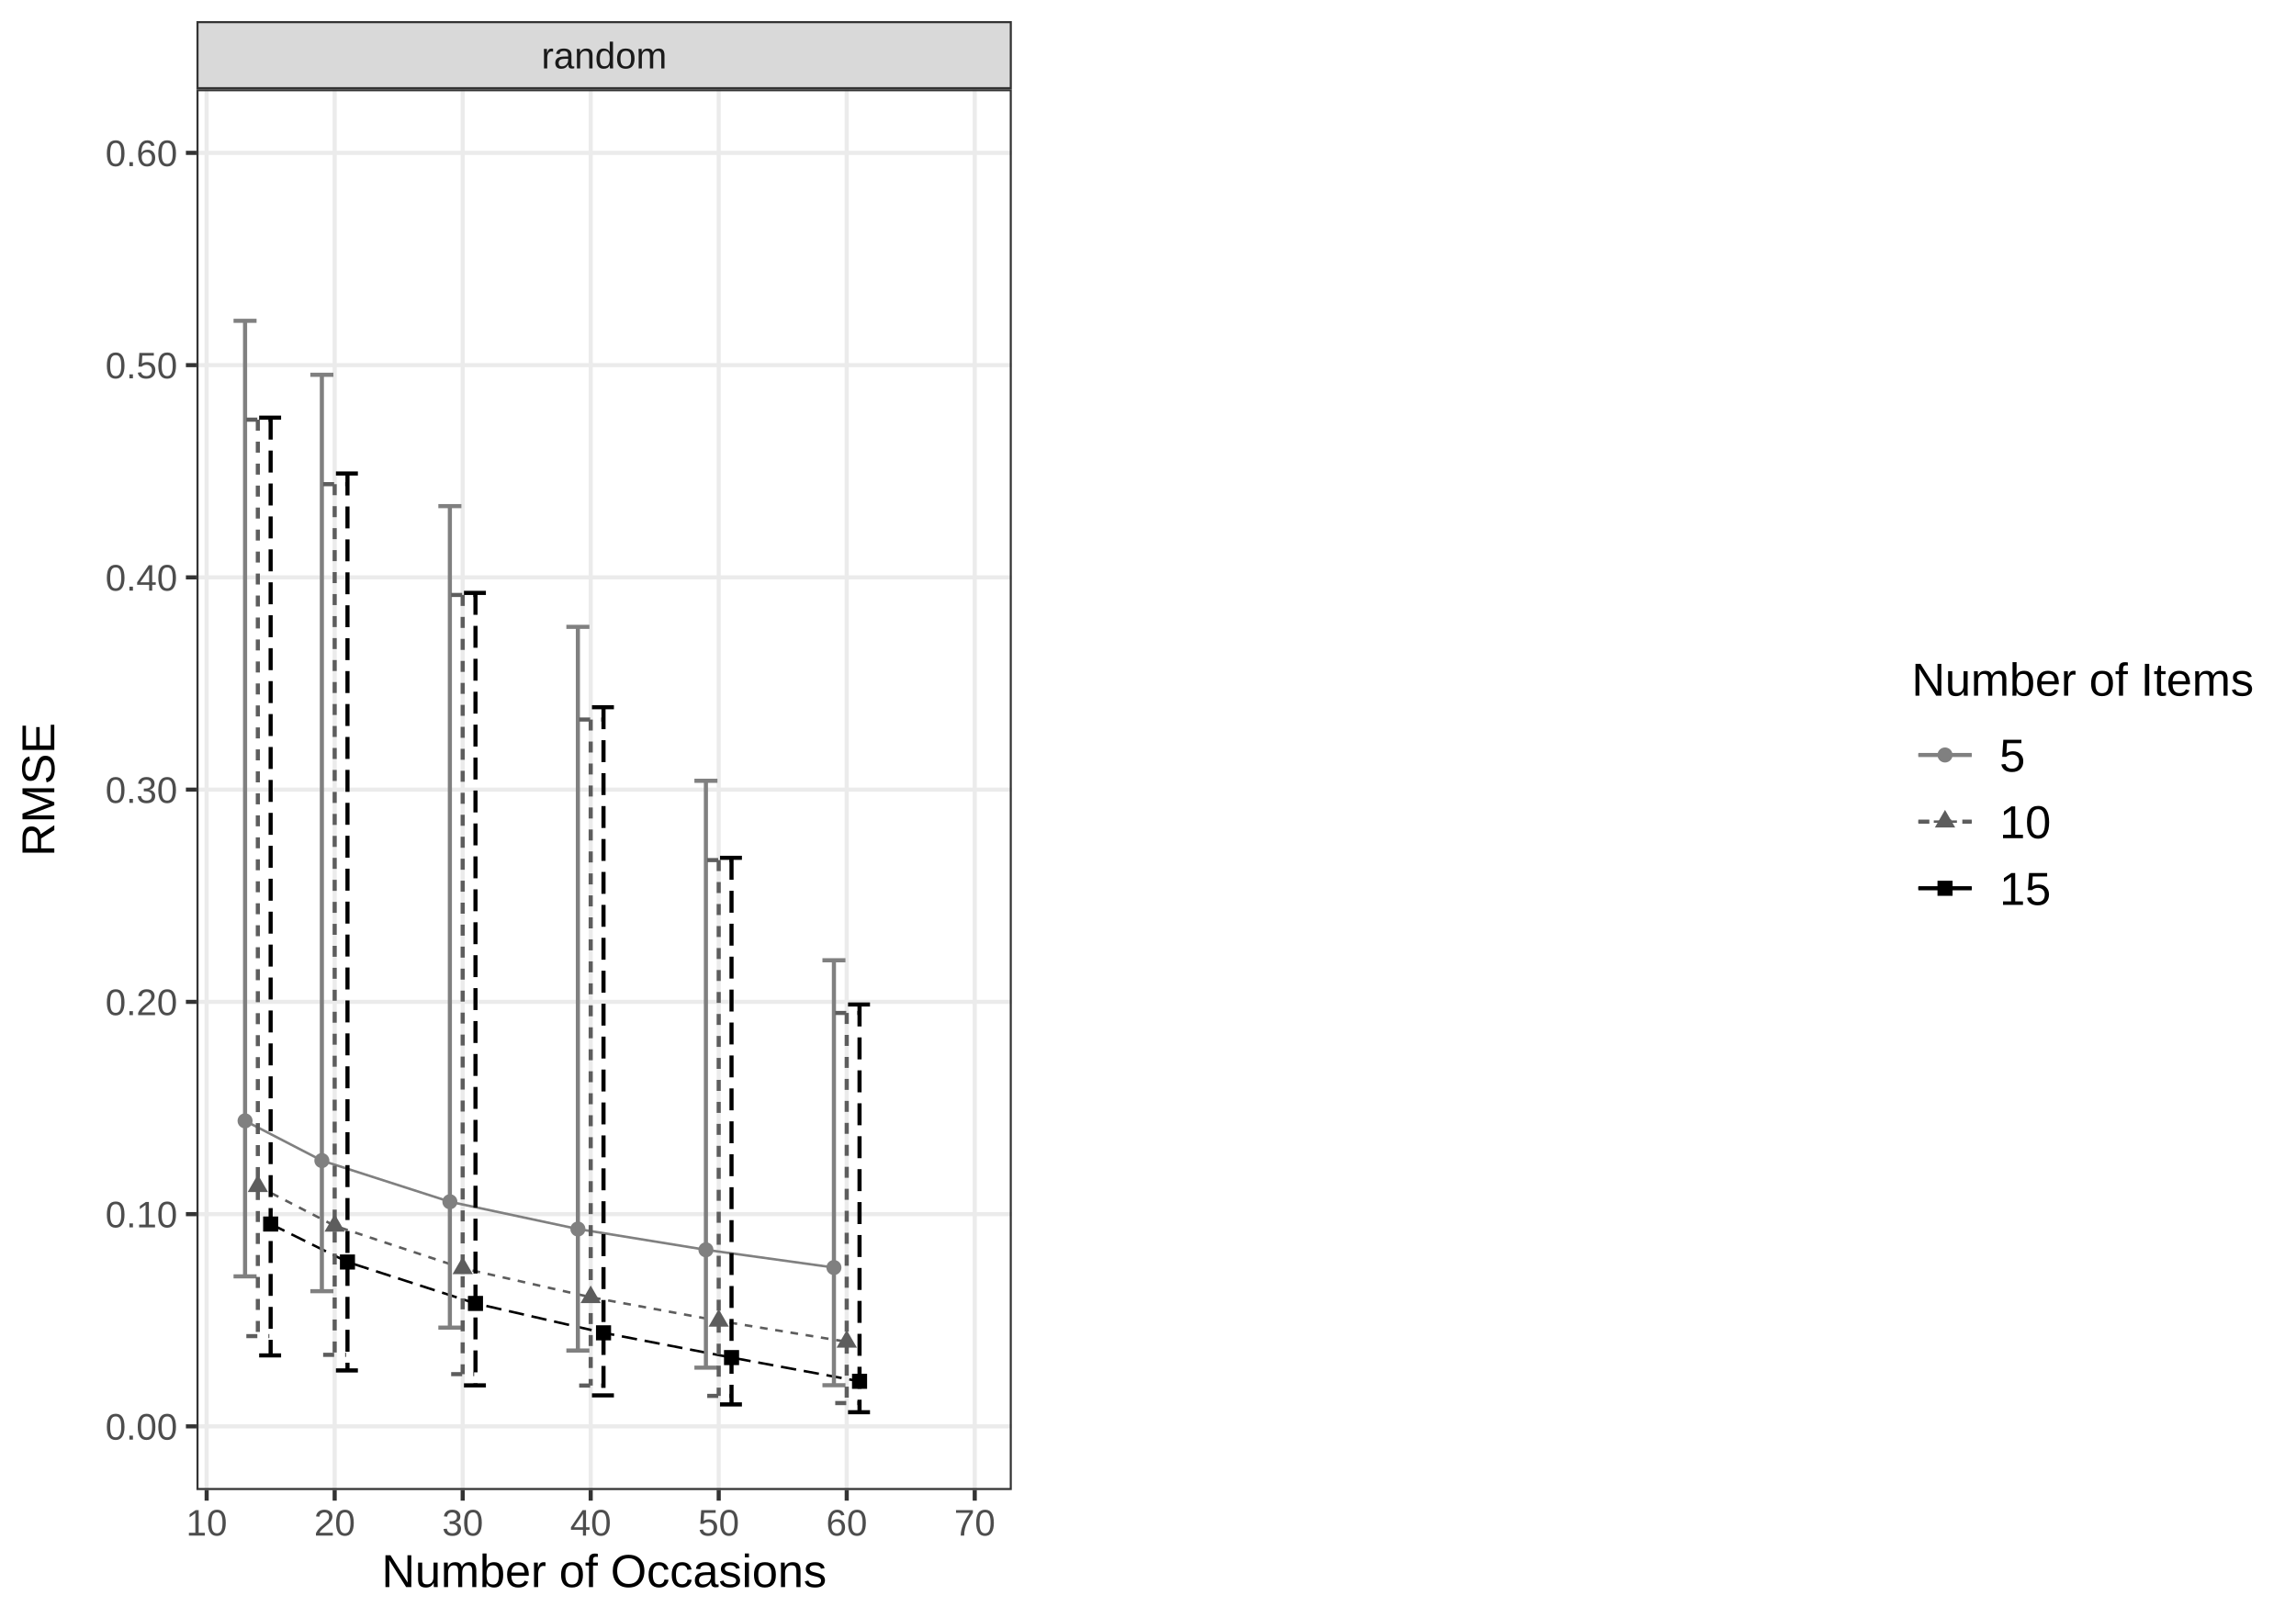
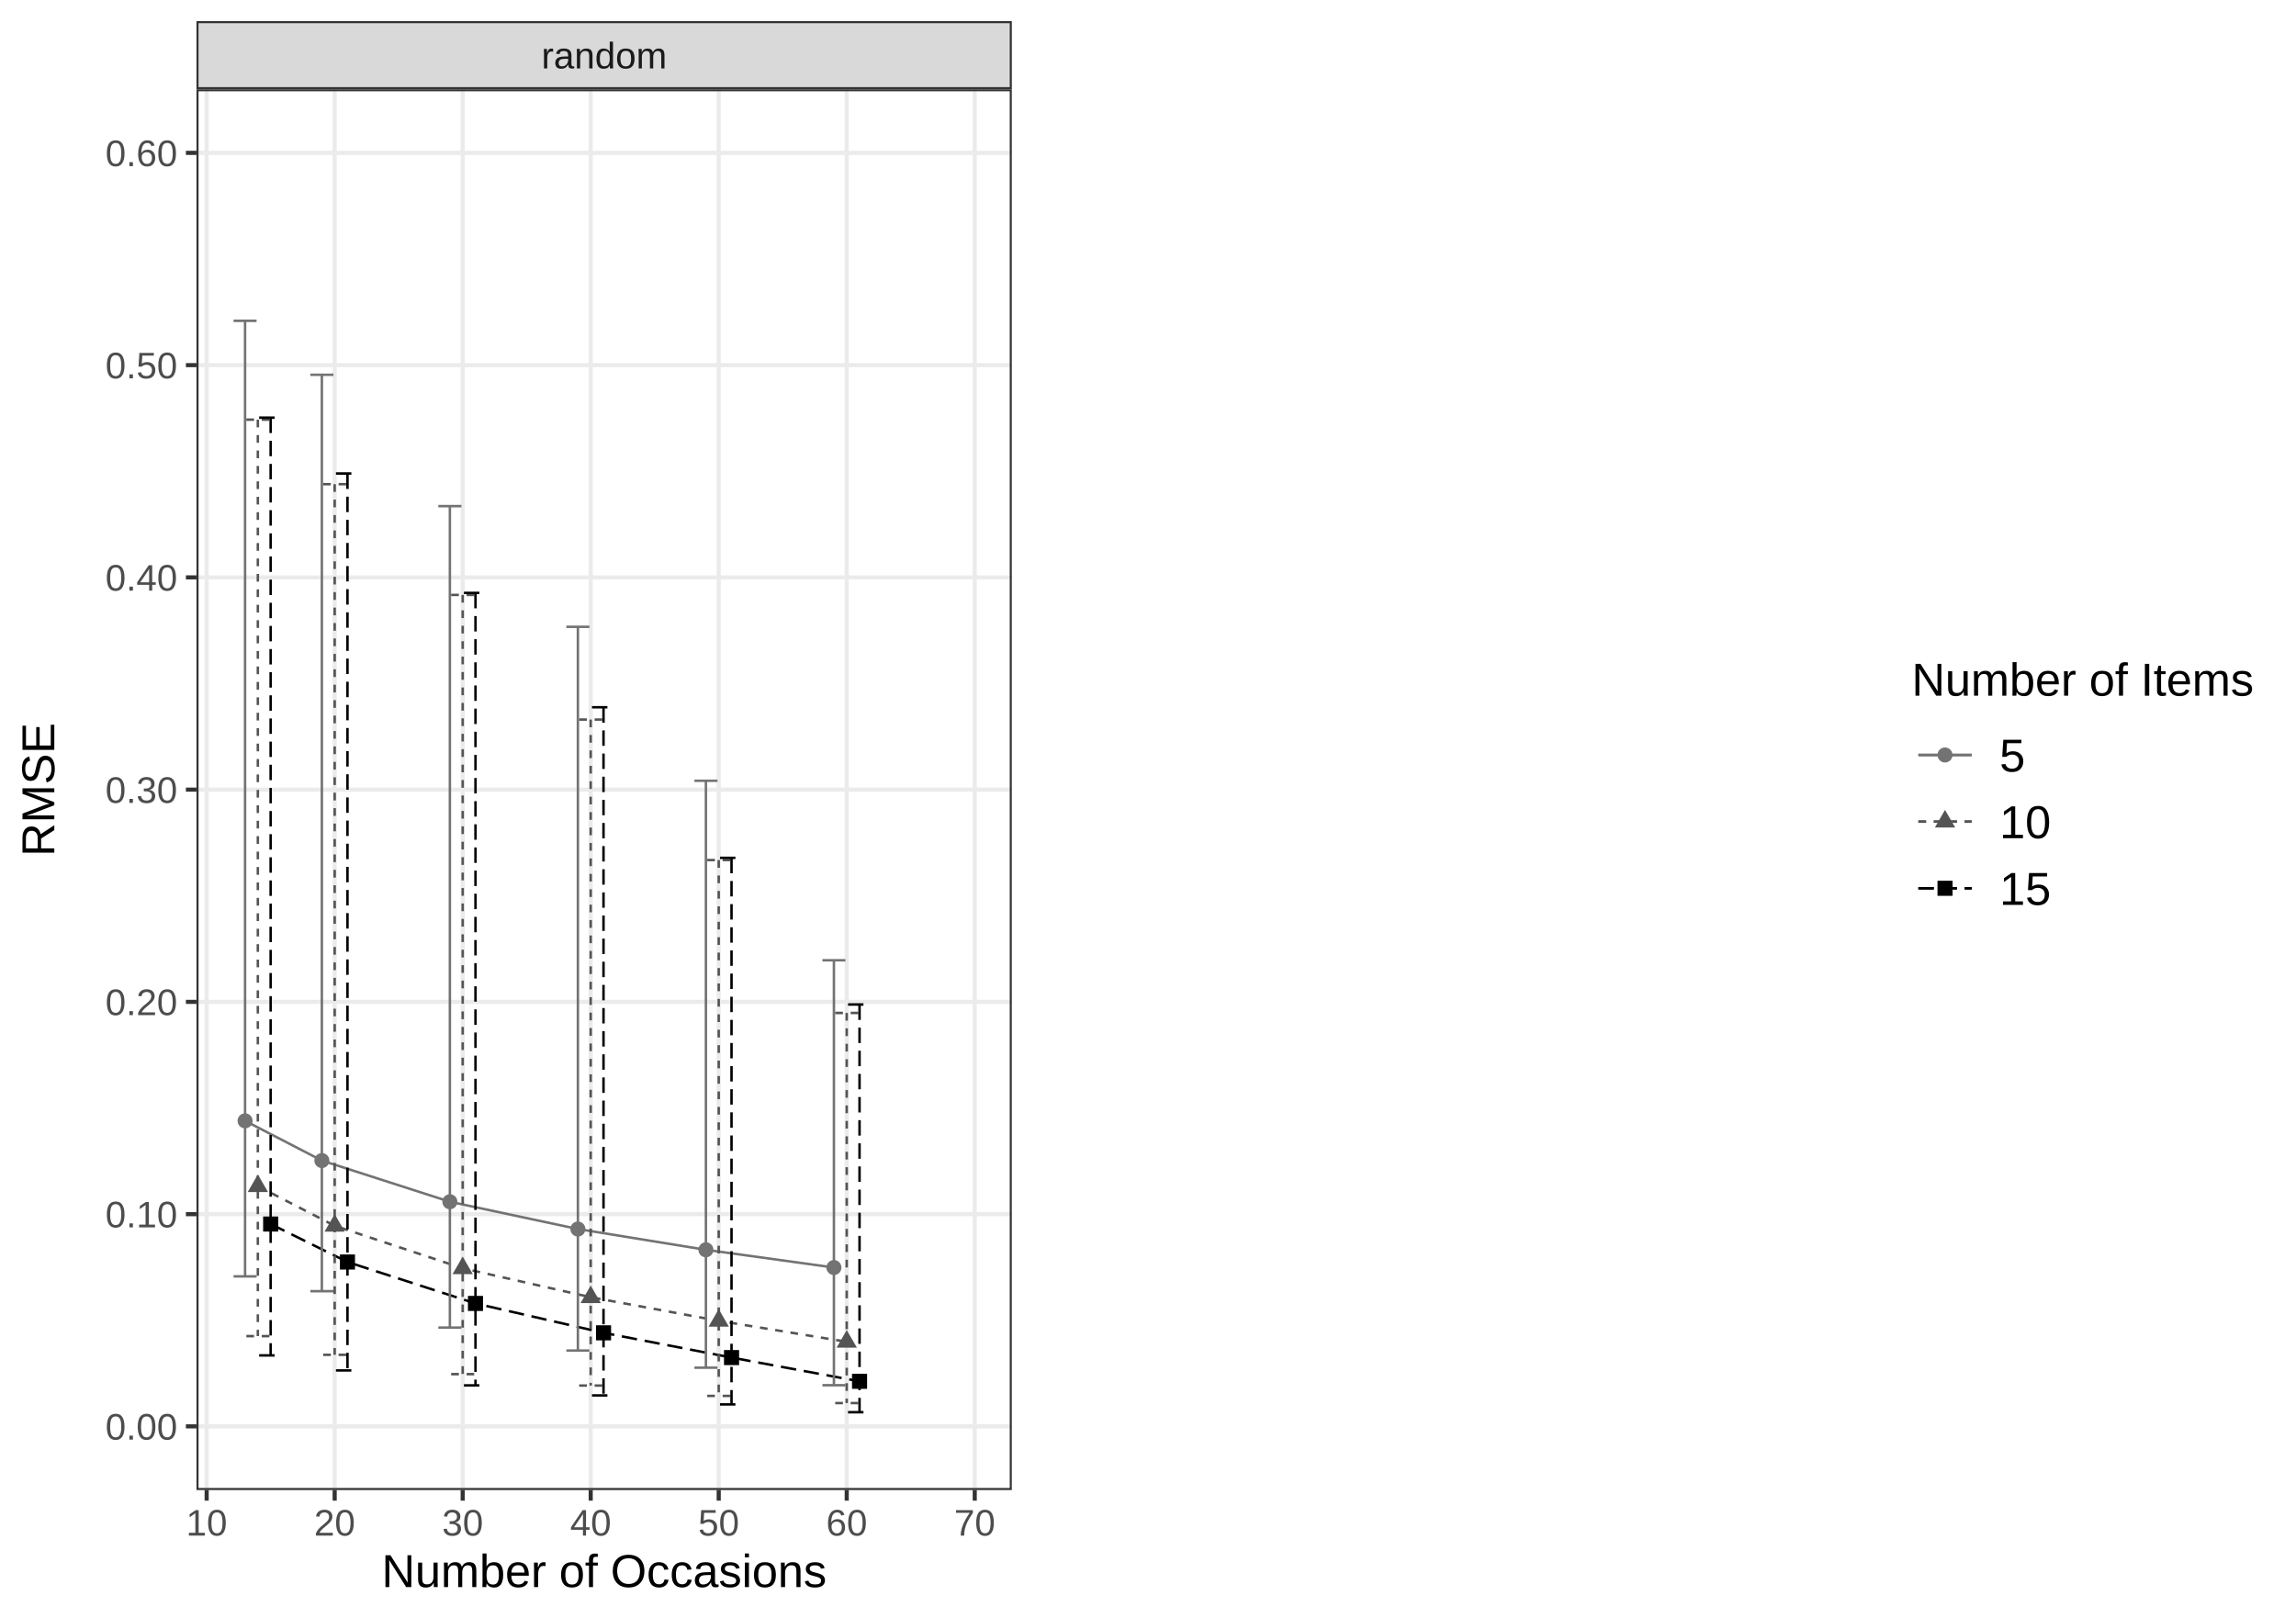
<svg xmlns="http://www.w3.org/2000/svg" width="595.28pt" height="419.53pt" viewBox="0 0 595.28 419.53">
  <g class="svglite">
    <defs>
      <style type="text/css">
    .svglite line, .svglite polyline, .svglite polygon, .svglite path, .svglite rect, .svglite circle {
      fill: none;
      stroke: #000000;
      stroke-linecap: round;
      stroke-linejoin: round;
      stroke-miterlimit: 10.00;
    }
    .svglite text {
      white-space: pre;
    }
    .svglite g.glyphgroup path {
      fill: inherit;
      stroke: none;
    }
  </style>
    </defs>
    <rect width="100%" height="100%" style="stroke: none; fill: #FFFFFF;" />
    <defs>
      <clipPath id="cpMC4wMHw1OTUuMjh8MC4wMHw0MTkuNTM=">
        <rect x="0.00" y="0.00" width="595.28" height="419.53" />
      </clipPath>
    </defs>
    <g clip-path="url(#cpMC4wMHw1OTUuMjh8MC4wMHw0MTkuNTM=)">
      <rect x="0" y="0.00" width="595.28" height="419.53" style="stroke-width: 1.07; stroke: #FFFFFF; fill: #FFFFFF;" />
    </g>
    <defs>
      <clipPath id="cpNTAuOTR8MjYyLjMzfDIzLjEzfDM4Ni4zOA==">
        <rect x="50.94" y="23.13" width="211.39" height="363.24" />
      </clipPath>
    </defs>
    <g clip-path="url(#cpNTAuOTR8MjYyLjMzfDIzLjEzfDM4Ni4zOA==)">
      <rect x="50.94" y="23.13" width="211.39" height="363.24" style="stroke-width: 1.07; stroke: none; fill: #FFFFFF;" />
      <polyline points="50.94,369.86 262.33,369.86 " style="stroke-width: 1.07; stroke: #EBEBEB; stroke-linecap: butt;" />
      <polyline points="50.94,314.83 262.33,314.83 " style="stroke-width: 1.07; stroke: #EBEBEB; stroke-linecap: butt;" />
      <polyline points="50.94,259.79 262.33,259.79 " style="stroke-width: 1.07; stroke: #EBEBEB; stroke-linecap: butt;" />
      <polyline points="50.94,204.75 262.33,204.75 " style="stroke-width: 1.07; stroke: #EBEBEB; stroke-linecap: butt;" />
      <polyline points="50.94,149.72 262.33,149.72 " style="stroke-width: 1.07; stroke: #EBEBEB; stroke-linecap: butt;" />
      <polyline points="50.94,94.68 262.33,94.68 " style="stroke-width: 1.07; stroke: #EBEBEB; stroke-linecap: butt;" />
      <polyline points="50.94,39.64 262.33,39.64 " style="stroke-width: 1.07; stroke: #EBEBEB; stroke-linecap: butt;" />
      <polyline points="53.58,386.38 53.58,23.13 " style="stroke-width: 1.07; stroke: #EBEBEB; stroke-linecap: butt;" />
      <polyline points="86.77,386.38 86.77,23.13 " style="stroke-width: 1.07; stroke: #EBEBEB; stroke-linecap: butt;" />
      <polyline points="119.96,386.38 119.96,23.13 " style="stroke-width: 1.07; stroke: #EBEBEB; stroke-linecap: butt;" />
      <polyline points="153.15,386.38 153.15,23.13 " style="stroke-width: 1.07; stroke: #EBEBEB; stroke-linecap: butt;" />
      <polyline points="186.34,386.38 186.34,23.13 " style="stroke-width: 1.07; stroke: #EBEBEB; stroke-linecap: butt;" />
      <polyline points="219.53,386.38 219.53,23.13 " style="stroke-width: 1.07; stroke: #EBEBEB; stroke-linecap: butt;" />
      <polyline points="252.72,386.38 252.72,23.13 " style="stroke-width: 1.07; stroke: #EBEBEB; stroke-linecap: butt;" />
-       <circle cx="63.54" cy="290.64" r="1.95" style="stroke-width: 0.71; stroke: none; fill: #808080;" />
-       <circle cx="83.45" cy="300.94" r="1.95" style="stroke-width: 0.71; stroke: none; fill: #808080;" />
-       <circle cx="116.64" cy="311.62" r="1.95" style="stroke-width: 0.71; stroke: none; fill: #808080;" />
-       <circle cx="149.83" cy="318.69" r="1.95" style="stroke-width: 0.71; stroke: none; fill: #808080;" />
-       <circle cx="183.02" cy="324.08" r="1.95" style="stroke-width: 0.71; stroke: none; fill: #808080;" />
-       <circle cx="216.21" cy="328.68" r="1.95" style="stroke-width: 0.71; stroke: none; fill: #808080;" />
-       <polygon points="66.85,304.54 69.49,309.10 64.22,309.10 " style="stroke-width: 0.71; stroke: none; fill: #5D5D5D;" />
-       <polygon points="86.77,314.81 89.40,319.37 84.14,319.37 " style="stroke-width: 0.71; stroke: none; fill: #5D5D5D;" />
-       <polygon points="119.96,325.83 122.59,330.39 117.33,330.39 " style="stroke-width: 0.71; stroke: none; fill: #5D5D5D;" />
-       <polygon points="153.15,333.33 155.78,337.89 150.52,337.89 " style="stroke-width: 0.71; stroke: none; fill: #5D5D5D;" />
-       <polygon points="186.34,339.45 188.97,344.01 183.71,344.01 " style="stroke-width: 0.71; stroke: none; fill: #5D5D5D;" />
-       <polygon points="219.53,344.89 222.17,349.45 216.90,349.45 " style="stroke-width: 0.71; stroke: none; fill: #5D5D5D;" />
+       <circle cx="63.54" cy="290.64" r="1.95" style="stroke-width: 0.71; stroke: none; fill: #737373;" />
+       <circle cx="83.45" cy="300.94" r="1.95" style="stroke-width: 0.71; stroke: none; fill: #737373;" />
+       <circle cx="116.64" cy="311.62" r="1.95" style="stroke-width: 0.71; stroke: none; fill: #737373;" />
+       <circle cx="149.83" cy="318.69" r="1.95" style="stroke-width: 0.71; stroke: none; fill: #737373;" />
+       <circle cx="183.02" cy="324.08" r="1.95" style="stroke-width: 0.71; stroke: none; fill: #737373;" />
+       <circle cx="216.21" cy="328.68" r="1.95" style="stroke-width: 0.71; stroke: none; fill: #737373;" />
+       <polygon points="66.85,304.54 69.49,309.10 64.22,309.10 " style="stroke-width: 0.71; stroke: none; fill: #545454;" />
+       <polygon points="86.77,314.81 89.40,319.37 84.14,319.37 " style="stroke-width: 0.71; stroke: none; fill: #545454;" />
+       <polygon points="119.96,325.83 122.59,330.39 117.33,330.39 " style="stroke-width: 0.71; stroke: none; fill: #545454;" />
+       <polygon points="153.15,333.33 155.78,337.89 150.52,337.89 " style="stroke-width: 0.71; stroke: none; fill: #545454;" />
+       <polygon points="186.34,339.45 188.97,344.01 183.71,344.01 " style="stroke-width: 0.71; stroke: none; fill: #545454;" />
+       <polygon points="219.53,344.89 222.17,349.45 216.90,349.45 " style="stroke-width: 0.71; stroke: none; fill: #545454;" />
      <polygon points="68.22,319.35 72.13,319.35 72.13,315.44 68.22,315.44 " style="stroke-width: 0.71; stroke: none; fill: #000000;" />
      <polygon points="88.13,329.20 92.04,329.20 92.04,325.29 88.13,325.29 " style="stroke-width: 0.71; stroke: none; fill: #000000;" />
      <polygon points="121.32,339.94 125.23,339.94 125.23,336.03 121.32,336.03 " style="stroke-width: 0.71; stroke: none; fill: #000000;" />
      <polygon points="154.52,347.56 158.43,347.56 158.43,343.65 154.52,343.65 " style="stroke-width: 0.71; stroke: none; fill: #000000;" />
      <polygon points="187.71,353.98 191.62,353.98 191.62,350.07 187.71,350.07 " style="stroke-width: 0.71; stroke: none; fill: #000000;" />
      <polygon points="220.90,360.13 224.81,360.13 224.81,356.22 220.90,356.22 " style="stroke-width: 0.71; stroke: none; fill: #000000;" />
-       <polyline points="63.54,290.64 83.45,300.94 116.64,311.62 149.83,318.69 183.02,324.08 216.21,328.68 " style="stroke-width: 0.64; stroke: #808080; stroke-linecap: butt;" />
-       <polyline points="66.85,307.58 86.77,317.85 119.96,328.87 153.15,336.37 186.34,342.49 219.53,347.93 " style="stroke-width: 0.64; stroke: #5D5D5D; stroke-dasharray: 2.00,2.00; stroke-linecap: butt;" />
+       <polyline points="63.54,290.64 83.45,300.94 116.64,311.62 149.83,318.69 183.02,324.08 216.21,328.68 " style="stroke-width: 0.64; stroke: #737373; stroke-linecap: butt;" />
+       <polyline points="66.85,307.58 86.77,317.85 119.96,328.87 153.15,336.37 186.34,342.49 219.53,347.93 " style="stroke-width: 0.64; stroke: #545454; stroke-dasharray: 2.00,2.00; stroke-linecap: butt;" />
      <polyline points="70.17,317.39 90.09,327.24 123.28,337.99 156.47,345.60 189.66,352.02 222.85,358.18 " style="stroke-width: 0.64; stroke-dasharray: 4.00,2.00; stroke-linecap: butt;" />
-       <polyline points="60.55,83.19 66.52,83.19 " style="stroke-width: 1.07; stroke: #808080; stroke-linecap: butt;" />
-       <polyline points="63.54,83.19 63.54,330.97 " style="stroke-width: 1.07; stroke: #808080; stroke-linecap: butt;" />
-       <polyline points="60.55,330.97 66.52,330.97 " style="stroke-width: 1.07; stroke: #808080; stroke-linecap: butt;" />
-       <polyline points="80.46,97.18 86.44,97.18 " style="stroke-width: 1.07; stroke: #808080; stroke-linecap: butt;" />
-       <polyline points="83.45,97.18 83.45,334.81 " style="stroke-width: 1.07; stroke: #808080; stroke-linecap: butt;" />
-       <polyline points="80.46,334.81 86.44,334.81 " style="stroke-width: 1.07; stroke: #808080; stroke-linecap: butt;" />
-       <polyline points="113.65,131.24 119.63,131.24 " style="stroke-width: 1.07; stroke: #808080; stroke-linecap: butt;" />
-       <polyline points="116.64,131.24 116.64,344.25 " style="stroke-width: 1.07; stroke: #808080; stroke-linecap: butt;" />
-       <polyline points="113.65,344.25 119.63,344.25 " style="stroke-width: 1.07; stroke: #808080; stroke-linecap: butt;" />
-       <polyline points="146.84,162.54 152.82,162.54 " style="stroke-width: 1.07; stroke: #808080; stroke-linecap: butt;" />
-       <polyline points="149.83,162.54 149.83,350.20 " style="stroke-width: 1.07; stroke: #808080; stroke-linecap: butt;" />
-       <polyline points="146.84,350.20 152.82,350.20 " style="stroke-width: 1.07; stroke: #808080; stroke-linecap: butt;" />
-       <polyline points="180.04,202.46 186.01,202.46 " style="stroke-width: 1.07; stroke: #808080; stroke-linecap: butt;" />
-       <polyline points="183.02,202.46 183.02,354.64 " style="stroke-width: 1.07; stroke: #808080; stroke-linecap: butt;" />
-       <polyline points="180.04,354.64 186.01,354.64 " style="stroke-width: 1.07; stroke: #808080; stroke-linecap: butt;" />
-       <polyline points="213.23,249.00 219.20,249.00 " style="stroke-width: 1.07; stroke: #808080; stroke-linecap: butt;" />
-       <polyline points="216.21,249.00 216.21,359.19 " style="stroke-width: 1.07; stroke: #808080; stroke-linecap: butt;" />
-       <polyline points="213.23,359.19 219.20,359.19 " style="stroke-width: 1.07; stroke: #808080; stroke-linecap: butt;" />
-       <polyline points="63.87,108.82 69.84,108.82 " style="stroke-width: 1.07; stroke: #5D5D5D; stroke-dasharray: 2.85,2.85; stroke-linecap: butt;" />
-       <polyline points="66.85,108.82 66.85,346.46 " style="stroke-width: 1.07; stroke: #5D5D5D; stroke-dasharray: 2.85,2.85; stroke-linecap: butt;" />
-       <polyline points="63.87,346.46 69.84,346.46 " style="stroke-width: 1.07; stroke: #5D5D5D; stroke-dasharray: 2.85,2.85; stroke-linecap: butt;" />
-       <polyline points="83.78,125.55 89.76,125.55 " style="stroke-width: 1.07; stroke: #5D5D5D; stroke-dasharray: 2.85,2.85; stroke-linecap: butt;" />
-       <polyline points="86.77,125.55 86.77,351.31 " style="stroke-width: 1.07; stroke: #5D5D5D; stroke-dasharray: 2.85,2.85; stroke-linecap: butt;" />
-       <polyline points="83.78,351.31 89.76,351.31 " style="stroke-width: 1.07; stroke: #5D5D5D; stroke-dasharray: 2.85,2.85; stroke-linecap: butt;" />
-       <polyline points="116.97,154.27 122.95,154.27 " style="stroke-width: 1.07; stroke: #5D5D5D; stroke-dasharray: 2.85,2.85; stroke-linecap: butt;" />
-       <polyline points="119.96,154.27 119.96,356.32 " style="stroke-width: 1.07; stroke: #5D5D5D; stroke-dasharray: 2.85,2.85; stroke-linecap: butt;" />
-       <polyline points="116.97,356.32 122.95,356.32 " style="stroke-width: 1.07; stroke: #5D5D5D; stroke-dasharray: 2.85,2.85; stroke-linecap: butt;" />
-       <polyline points="150.16,186.58 156.14,186.58 " style="stroke-width: 1.07; stroke: #5D5D5D; stroke-dasharray: 2.85,2.85; stroke-linecap: butt;" />
-       <polyline points="153.15,186.58 153.15,359.28 " style="stroke-width: 1.07; stroke: #5D5D5D; stroke-dasharray: 2.85,2.85; stroke-linecap: butt;" />
-       <polyline points="150.16,359.28 156.14,359.28 " style="stroke-width: 1.07; stroke: #5D5D5D; stroke-dasharray: 2.85,2.85; stroke-linecap: butt;" />
-       <polyline points="183.36,223.02 189.33,223.02 " style="stroke-width: 1.07; stroke: #5D5D5D; stroke-dasharray: 2.85,2.85; stroke-linecap: butt;" />
-       <polyline points="186.34,223.02 186.34,361.96 " style="stroke-width: 1.07; stroke: #5D5D5D; stroke-dasharray: 2.85,2.85; stroke-linecap: butt;" />
-       <polyline points="183.36,361.96 189.33,361.96 " style="stroke-width: 1.07; stroke: #5D5D5D; stroke-dasharray: 2.85,2.85; stroke-linecap: butt;" />
-       <polyline points="216.55,262.66 222.52,262.66 " style="stroke-width: 1.07; stroke: #5D5D5D; stroke-dasharray: 2.85,2.85; stroke-linecap: butt;" />
-       <polyline points="219.53,262.66 219.53,363.82 " style="stroke-width: 1.07; stroke: #5D5D5D; stroke-dasharray: 2.85,2.85; stroke-linecap: butt;" />
-       <polyline points="216.55,363.82 222.52,363.82 " style="stroke-width: 1.07; stroke: #5D5D5D; stroke-dasharray: 2.85,2.85; stroke-linecap: butt;" />
-       <polyline points="67.19,108.30 73.16,108.30 " style="stroke-width: 1.07; stroke-dasharray: 5.69,2.85; stroke-linecap: butt;" />
-       <polyline points="70.17,108.30 70.17,351.46 " style="stroke-width: 1.07; stroke-dasharray: 5.69,2.85; stroke-linecap: butt;" />
-       <polyline points="67.19,351.46 73.16,351.46 " style="stroke-width: 1.07; stroke-dasharray: 5.69,2.85; stroke-linecap: butt;" />
-       <polyline points="87.10,122.78 93.08,122.78 " style="stroke-width: 1.07; stroke-dasharray: 5.69,2.85; stroke-linecap: butt;" />
-       <polyline points="90.09,122.78 90.09,355.36 " style="stroke-width: 1.07; stroke-dasharray: 5.69,2.85; stroke-linecap: butt;" />
-       <polyline points="87.10,355.36 93.08,355.36 " style="stroke-width: 1.07; stroke-dasharray: 5.69,2.85; stroke-linecap: butt;" />
-       <polyline points="120.29,153.74 126.27,153.74 " style="stroke-width: 1.07; stroke-dasharray: 5.69,2.85; stroke-linecap: butt;" />
-       <polyline points="123.28,153.74 123.28,359.23 " style="stroke-width: 1.07; stroke-dasharray: 5.69,2.85; stroke-linecap: butt;" />
-       <polyline points="120.29,359.23 126.27,359.23 " style="stroke-width: 1.07; stroke-dasharray: 5.69,2.85; stroke-linecap: butt;" />
-       <polyline points="153.48,183.39 159.46,183.39 " style="stroke-width: 1.07; stroke-dasharray: 5.69,2.85; stroke-linecap: butt;" />
-       <polyline points="156.47,183.39 156.47,361.83 " style="stroke-width: 1.07; stroke-dasharray: 5.69,2.85; stroke-linecap: butt;" />
-       <polyline points="153.48,361.83 159.46,361.83 " style="stroke-width: 1.07; stroke-dasharray: 5.69,2.85; stroke-linecap: butt;" />
-       <polyline points="186.67,222.44 192.65,222.44 " style="stroke-width: 1.07; stroke-dasharray: 5.69,2.85; stroke-linecap: butt;" />
-       <polyline points="189.66,222.44 189.66,364.17 " style="stroke-width: 1.07; stroke-dasharray: 5.69,2.85; stroke-linecap: butt;" />
-       <polyline points="186.67,364.17 192.65,364.17 " style="stroke-width: 1.07; stroke-dasharray: 5.69,2.85; stroke-linecap: butt;" />
-       <polyline points="219.87,260.47 225.84,260.47 " style="stroke-width: 1.07; stroke-dasharray: 5.69,2.85; stroke-linecap: butt;" />
-       <polyline points="222.85,260.47 222.85,366.19 " style="stroke-width: 1.07; stroke-dasharray: 5.69,2.85; stroke-linecap: butt;" />
-       <polyline points="219.87,366.19 225.84,366.19 " style="stroke-width: 1.07; stroke-dasharray: 5.69,2.85; stroke-linecap: butt;" />
+       <polyline points="60.55,83.19 66.52,83.19 " style="stroke-width: 0.64; stroke: #737373; stroke-linecap: butt;" />
+       <polyline points="63.54,83.19 63.54,330.97 " style="stroke-width: 0.64; stroke: #737373; stroke-linecap: butt;" />
+       <polyline points="60.55,330.97 66.52,330.97 " style="stroke-width: 0.64; stroke: #737373; stroke-linecap: butt;" />
+       <polyline points="80.46,97.18 86.44,97.18 " style="stroke-width: 0.64; stroke: #737373; stroke-linecap: butt;" />
+       <polyline points="83.45,97.18 83.45,334.81 " style="stroke-width: 0.64; stroke: #737373; stroke-linecap: butt;" />
+       <polyline points="80.46,334.81 86.44,334.81 " style="stroke-width: 0.64; stroke: #737373; stroke-linecap: butt;" />
+       <polyline points="113.65,131.24 119.63,131.24 " style="stroke-width: 0.64; stroke: #737373; stroke-linecap: butt;" />
+       <polyline points="116.64,131.24 116.64,344.25 " style="stroke-width: 0.64; stroke: #737373; stroke-linecap: butt;" />
+       <polyline points="113.65,344.25 119.63,344.25 " style="stroke-width: 0.64; stroke: #737373; stroke-linecap: butt;" />
+       <polyline points="146.84,162.54 152.82,162.54 " style="stroke-width: 0.64; stroke: #737373; stroke-linecap: butt;" />
+       <polyline points="149.83,162.54 149.83,350.20 " style="stroke-width: 0.64; stroke: #737373; stroke-linecap: butt;" />
+       <polyline points="146.84,350.20 152.82,350.20 " style="stroke-width: 0.64; stroke: #737373; stroke-linecap: butt;" />
+       <polyline points="180.04,202.46 186.01,202.46 " style="stroke-width: 0.64; stroke: #737373; stroke-linecap: butt;" />
+       <polyline points="183.02,202.46 183.02,354.64 " style="stroke-width: 0.64; stroke: #737373; stroke-linecap: butt;" />
+       <polyline points="180.04,354.64 186.01,354.64 " style="stroke-width: 0.64; stroke: #737373; stroke-linecap: butt;" />
+       <polyline points="213.23,249.00 219.20,249.00 " style="stroke-width: 0.64; stroke: #737373; stroke-linecap: butt;" />
+       <polyline points="216.21,249.00 216.21,359.19 " style="stroke-width: 0.64; stroke: #737373; stroke-linecap: butt;" />
+       <polyline points="213.23,359.19 219.20,359.19 " style="stroke-width: 0.64; stroke: #737373; stroke-linecap: butt;" />
+       <polyline points="63.87,108.82 69.84,108.82 " style="stroke-width: 0.64; stroke: #545454; stroke-dasharray: 2.00,2.00; stroke-linecap: butt;" />
+       <polyline points="66.85,108.82 66.85,346.46 " style="stroke-width: 0.64; stroke: #545454; stroke-dasharray: 2.00,2.00; stroke-linecap: butt;" />
+       <polyline points="63.87,346.46 69.84,346.46 " style="stroke-width: 0.64; stroke: #545454; stroke-dasharray: 2.00,2.00; stroke-linecap: butt;" />
+       <polyline points="83.78,125.55 89.76,125.55 " style="stroke-width: 0.64; stroke: #545454; stroke-dasharray: 2.00,2.00; stroke-linecap: butt;" />
+       <polyline points="86.77,125.55 86.77,351.31 " style="stroke-width: 0.64; stroke: #545454; stroke-dasharray: 2.00,2.00; stroke-linecap: butt;" />
+       <polyline points="83.78,351.31 89.76,351.31 " style="stroke-width: 0.64; stroke: #545454; stroke-dasharray: 2.00,2.00; stroke-linecap: butt;" />
+       <polyline points="116.97,154.27 122.95,154.27 " style="stroke-width: 0.64; stroke: #545454; stroke-dasharray: 2.00,2.00; stroke-linecap: butt;" />
+       <polyline points="119.96,154.27 119.96,356.32 " style="stroke-width: 0.64; stroke: #545454; stroke-dasharray: 2.00,2.00; stroke-linecap: butt;" />
+       <polyline points="116.97,356.32 122.95,356.32 " style="stroke-width: 0.64; stroke: #545454; stroke-dasharray: 2.00,2.00; stroke-linecap: butt;" />
+       <polyline points="150.16,186.58 156.14,186.58 " style="stroke-width: 0.64; stroke: #545454; stroke-dasharray: 2.00,2.00; stroke-linecap: butt;" />
+       <polyline points="153.15,186.58 153.15,359.28 " style="stroke-width: 0.64; stroke: #545454; stroke-dasharray: 2.00,2.00; stroke-linecap: butt;" />
+       <polyline points="150.16,359.28 156.14,359.28 " style="stroke-width: 0.64; stroke: #545454; stroke-dasharray: 2.00,2.00; stroke-linecap: butt;" />
+       <polyline points="183.36,223.02 189.33,223.02 " style="stroke-width: 0.64; stroke: #545454; stroke-dasharray: 2.00,2.00; stroke-linecap: butt;" />
+       <polyline points="186.34,223.02 186.34,361.96 " style="stroke-width: 0.64; stroke: #545454; stroke-dasharray: 2.00,2.00; stroke-linecap: butt;" />
+       <polyline points="183.36,361.96 189.33,361.96 " style="stroke-width: 0.64; stroke: #545454; stroke-dasharray: 2.00,2.00; stroke-linecap: butt;" />
+       <polyline points="216.55,262.66 222.52,262.66 " style="stroke-width: 0.64; stroke: #545454; stroke-dasharray: 2.00,2.00; stroke-linecap: butt;" />
+       <polyline points="219.53,262.66 219.53,363.82 " style="stroke-width: 0.64; stroke: #545454; stroke-dasharray: 2.00,2.00; stroke-linecap: butt;" />
+       <polyline points="216.55,363.82 222.52,363.82 " style="stroke-width: 0.64; stroke: #545454; stroke-dasharray: 2.00,2.00; stroke-linecap: butt;" />
+       <polyline points="67.19,108.30 73.16,108.30 " style="stroke-width: 0.64; stroke-dasharray: 4.00,2.00; stroke-linecap: butt;" />
+       <polyline points="70.17,108.30 70.17,351.46 " style="stroke-width: 0.64; stroke-dasharray: 4.00,2.00; stroke-linecap: butt;" />
+       <polyline points="67.19,351.46 73.16,351.46 " style="stroke-width: 0.64; stroke-dasharray: 4.00,2.00; stroke-linecap: butt;" />
+       <polyline points="87.10,122.78 93.08,122.78 " style="stroke-width: 0.64; stroke-dasharray: 4.00,2.00; stroke-linecap: butt;" />
+       <polyline points="90.09,122.78 90.09,355.36 " style="stroke-width: 0.64; stroke-dasharray: 4.00,2.00; stroke-linecap: butt;" />
+       <polyline points="87.10,355.36 93.08,355.36 " style="stroke-width: 0.64; stroke-dasharray: 4.00,2.00; stroke-linecap: butt;" />
+       <polyline points="120.29,153.74 126.27,153.74 " style="stroke-width: 0.64; stroke-dasharray: 4.00,2.00; stroke-linecap: butt;" />
+       <polyline points="123.28,153.74 123.28,359.23 " style="stroke-width: 0.64; stroke-dasharray: 4.00,2.00; stroke-linecap: butt;" />
+       <polyline points="120.29,359.23 126.27,359.23 " style="stroke-width: 0.64; stroke-dasharray: 4.00,2.00; stroke-linecap: butt;" />
+       <polyline points="153.48,183.39 159.46,183.39 " style="stroke-width: 0.64; stroke-dasharray: 4.00,2.00; stroke-linecap: butt;" />
+       <polyline points="156.47,183.39 156.47,361.83 " style="stroke-width: 0.64; stroke-dasharray: 4.00,2.00; stroke-linecap: butt;" />
+       <polyline points="153.48,361.83 159.46,361.83 " style="stroke-width: 0.64; stroke-dasharray: 4.00,2.00; stroke-linecap: butt;" />
+       <polyline points="186.67,222.44 192.65,222.44 " style="stroke-width: 0.64; stroke-dasharray: 4.00,2.00; stroke-linecap: butt;" />
+       <polyline points="189.66,222.44 189.66,364.17 " style="stroke-width: 0.64; stroke-dasharray: 4.00,2.00; stroke-linecap: butt;" />
+       <polyline points="186.67,364.17 192.65,364.17 " style="stroke-width: 0.64; stroke-dasharray: 4.00,2.00; stroke-linecap: butt;" />
+       <polyline points="219.87,260.47 225.84,260.47 " style="stroke-width: 0.64; stroke-dasharray: 4.00,2.00; stroke-linecap: butt;" />
+       <polyline points="222.85,260.47 222.85,366.19 " style="stroke-width: 0.64; stroke-dasharray: 4.00,2.00; stroke-linecap: butt;" />
+       <polyline points="219.87,366.19 225.84,366.19 " style="stroke-width: 0.64; stroke-dasharray: 4.00,2.00; stroke-linecap: butt;" />
      <rect x="50.94" y="23.13" width="211.39" height="363.24" style="stroke-width: 1.07; stroke: #333333;" />
    </g>
    <g clip-path="url(#cpMC4wMHw1OTUuMjh8MC4wMHw0MTkuNTM=)">
</g>
    <defs>
      <clipPath id="cpNTAuOTR8MjYyLjMzfDUuNDh8MjMuMTM=">
        <rect x="50.94" y="5.48" width="211.39" height="17.65" />
      </clipPath>
    </defs>
    <g clip-path="url(#cpNTAuOTR8MjYyLjMzfDUuNDh8MjMuMTM=)">
      <rect x="50.94" y="5.48" width="211.39" height="17.65" style="stroke-width: 1.07; stroke: #333333; fill: #D9D9D9;" />
      <text x="156.64" y="17.74" text-anchor="middle" style="font-size: 9.60px;fill: #1A1A1A; font-family: &quot;Arial&quot;;" textLength="32.48px" lengthAdjust="spacingAndGlyphs">random</text>
    </g>
    <g clip-path="url(#cpMC4wMHw1OTUuMjh8MC4wMHw0MTkuNTM=)">
      <polyline points="53.58,389.12 53.58,386.38 " style="stroke-width: 1.07; stroke: #333333; stroke-linecap: butt;" />
      <polyline points="86.77,389.12 86.77,386.38 " style="stroke-width: 1.07; stroke: #333333; stroke-linecap: butt;" />
      <polyline points="119.96,389.12 119.96,386.38 " style="stroke-width: 1.07; stroke: #333333; stroke-linecap: butt;" />
      <polyline points="153.15,389.12 153.15,386.38 " style="stroke-width: 1.07; stroke: #333333; stroke-linecap: butt;" />
      <polyline points="186.34,389.12 186.34,386.38 " style="stroke-width: 1.07; stroke: #333333; stroke-linecap: butt;" />
      <polyline points="219.53,389.12 219.53,386.38 " style="stroke-width: 1.07; stroke: #333333; stroke-linecap: butt;" />
      <polyline points="252.72,389.12 252.72,386.38 " style="stroke-width: 1.07; stroke: #333333; stroke-linecap: butt;" />
      <text x="53.58" y="398.18" text-anchor="middle" style="font-size: 9.60px;fill: #4D4D4D; font-family: &quot;Arial&quot;;" textLength="10.66px" lengthAdjust="spacingAndGlyphs">10</text>
      <text x="86.77" y="398.18" text-anchor="middle" style="font-size: 9.60px;fill: #4D4D4D; font-family: &quot;Arial&quot;;" textLength="10.66px" lengthAdjust="spacingAndGlyphs">20</text>
      <text x="119.96" y="398.18" text-anchor="middle" style="font-size: 9.60px;fill: #4D4D4D; font-family: &quot;Arial&quot;;" textLength="10.66px" lengthAdjust="spacingAndGlyphs">30</text>
      <text x="153.15" y="398.18" text-anchor="middle" style="font-size: 9.60px;fill: #4D4D4D; font-family: &quot;Arial&quot;;" textLength="10.66px" lengthAdjust="spacingAndGlyphs">40</text>
      <text x="186.34" y="398.18" text-anchor="middle" style="font-size: 9.60px;fill: #4D4D4D; font-family: &quot;Arial&quot;;" textLength="10.66px" lengthAdjust="spacingAndGlyphs">50</text>
      <text x="219.53" y="398.18" text-anchor="middle" style="font-size: 9.60px;fill: #4D4D4D; font-family: &quot;Arial&quot;;" textLength="10.66px" lengthAdjust="spacingAndGlyphs">60</text>
      <text x="252.72" y="398.18" text-anchor="middle" style="font-size: 9.60px;fill: #4D4D4D; font-family: &quot;Arial&quot;;" textLength="10.66px" lengthAdjust="spacingAndGlyphs">70</text>
      <text x="46.01" y="373.30" text-anchor="end" style="font-size: 9.60px;fill: #4D4D4D; font-family: &quot;Arial&quot;;" textLength="26.67px" lengthAdjust="spacingAndGlyphs">   0.00</text>
      <text x="46.01" y="318.26" text-anchor="end" style="font-size: 9.60px;fill: #4D4D4D; font-family: &quot;Arial&quot;;" textLength="26.67px" lengthAdjust="spacingAndGlyphs">   0.10</text>
      <text x="46.01" y="263.22" text-anchor="end" style="font-size: 9.60px;fill: #4D4D4D; font-family: &quot;Arial&quot;;" textLength="26.67px" lengthAdjust="spacingAndGlyphs">   0.20</text>
      <text x="46.01" y="208.19" text-anchor="end" style="font-size: 9.60px;fill: #4D4D4D; font-family: &quot;Arial&quot;;" textLength="26.67px" lengthAdjust="spacingAndGlyphs">   0.30</text>
      <text x="46.01" y="153.15" text-anchor="end" style="font-size: 9.60px;fill: #4D4D4D; font-family: &quot;Arial&quot;;" textLength="26.67px" lengthAdjust="spacingAndGlyphs">   0.40</text>
      <text x="46.01" y="98.11" text-anchor="end" style="font-size: 9.60px;fill: #4D4D4D; font-family: &quot;Arial&quot;;" textLength="26.67px" lengthAdjust="spacingAndGlyphs">   0.50</text>
      <text x="46.01" y="43.08" text-anchor="end" style="font-size: 9.60px;fill: #4D4D4D; font-family: &quot;Arial&quot;;" textLength="26.67px" lengthAdjust="spacingAndGlyphs">   0.60</text>
      <polyline points="48.20,369.86 50.94,369.86 " style="stroke-width: 1.07; stroke: #333333; stroke-linecap: butt;" />
      <polyline points="48.20,314.83 50.94,314.83 " style="stroke-width: 1.07; stroke: #333333; stroke-linecap: butt;" />
      <polyline points="48.20,259.79 50.94,259.79 " style="stroke-width: 1.07; stroke: #333333; stroke-linecap: butt;" />
      <polyline points="48.20,204.75 50.94,204.75 " style="stroke-width: 1.07; stroke: #333333; stroke-linecap: butt;" />
      <polyline points="48.20,149.72 50.94,149.72 " style="stroke-width: 1.07; stroke: #333333; stroke-linecap: butt;" />
      <polyline points="48.20,94.68 50.94,94.68 " style="stroke-width: 1.07; stroke: #333333; stroke-linecap: butt;" />
      <polyline points="48.20,39.64 50.94,39.64 " style="stroke-width: 1.07; stroke: #333333; stroke-linecap: butt;" />
      <text x="156.64" y="411.53" text-anchor="middle" style="font-size: 12.00px; font-family: &quot;Arial&quot;;" textLength="115.36px" lengthAdjust="spacingAndGlyphs">Number of Occasions</text>
      <text transform="translate(14.08,204.75) rotate(-90)" text-anchor="middle" style="font-size: 12.00px; font-family: &quot;Arial&quot;;" textLength="34.67px" lengthAdjust="spacingAndGlyphs">RMSE</text>
      <rect x="490.17" y="165.06" width="99.63" height="79.40" style="stroke-width: 1.07; stroke: none; fill: #FFFFFF;" />
      <text x="495.64" y="180.39" style="font-size: 12.00px; font-family: &quot;Arial&quot;;" textLength="88.67px" lengthAdjust="spacingAndGlyphs">Number of Items</text>
      <rect x="495.64" y="187.13" width="17.28" height="17.28" style="stroke-width: 1.07; stroke: none; fill: #FFFFFF;" />
-       <circle cx="504.28" cy="195.77" r="1.95" style="stroke-width: 0.71; stroke: none; fill: #808080;" />
-       <line x1="497.37" y1="195.77" x2="511.20" y2="195.77" style="stroke-width: 0.64; stroke: #808080; stroke-linecap: butt;" />
-       <line x1="497.37" y1="195.77" x2="511.20" y2="195.77" style="stroke-width: 1.07; stroke: #808080; stroke-linecap: butt;" />
+       <circle cx="504.28" cy="195.77" r="1.95" style="stroke-width: 0.71; stroke: none; fill: #737373;" />
+       <line x1="497.37" y1="195.77" x2="511.20" y2="195.77" style="stroke-width: 0.64; stroke: #737373; stroke-linecap: butt;" />
+       <line x1="497.37" y1="195.77" x2="511.20" y2="195.77" style="stroke-width: 0.64; stroke: #737373; stroke-linecap: butt;" />
      <rect x="495.64" y="204.41" width="17.28" height="17.28" style="stroke-width: 1.07; stroke: none; fill: #FFFFFF;" />
-       <polygon points="504.28,210.01 506.92,214.57 501.65,214.57 " style="stroke-width: 0.71; stroke: none; fill: #5D5D5D;" />
-       <line x1="497.37" y1="213.05" x2="511.20" y2="213.05" style="stroke-width: 0.64; stroke: #5D5D5D; stroke-dasharray: 2.00,2.00; stroke-linecap: butt;" />
-       <line x1="497.37" y1="213.05" x2="511.20" y2="213.05" style="stroke-width: 1.07; stroke: #5D5D5D; stroke-dasharray: 2.85,2.85; stroke-linecap: butt;" />
+       <polygon points="504.28,210.01 506.92,214.57 501.65,214.57 " style="stroke-width: 0.71; stroke: none; fill: #545454;" />
+       <line x1="497.37" y1="213.05" x2="511.20" y2="213.05" style="stroke-width: 0.64; stroke: #545454; stroke-dasharray: 2.00,2.00; stroke-linecap: butt;" />
+       <line x1="497.37" y1="213.05" x2="511.20" y2="213.05" style="stroke-width: 0.64; stroke: #545454; stroke-dasharray: 2.00,2.00; stroke-linecap: butt;" />
      <rect x="495.64" y="221.69" width="17.28" height="17.28" style="stroke-width: 1.07; stroke: none; fill: #FFFFFF;" />
      <polygon points="502.33,232.29 506.24,232.29 506.24,228.38 502.33,228.38 " style="stroke-width: 0.71; stroke: none; fill: #000000;" />
      <line x1="497.37" y1="230.33" x2="511.20" y2="230.33" style="stroke-width: 0.64; stroke-dasharray: 4.00,2.00; stroke-linecap: butt;" />
-       <line x1="497.37" y1="230.33" x2="511.20" y2="230.33" style="stroke-width: 1.07; stroke-dasharray: 5.69,2.85; stroke-linecap: butt;" />
+       <line x1="497.37" y1="230.33" x2="511.20" y2="230.33" style="stroke-width: 0.64; stroke-dasharray: 4.00,2.00; stroke-linecap: butt;" />
      <text x="518.40" y="200.07" style="font-size: 12.00px; font-family: &quot;Arial&quot;;" textLength="6.67px" lengthAdjust="spacingAndGlyphs">5</text>
      <text x="518.40" y="217.35" style="font-size: 12.00px; font-family: &quot;Arial&quot;;" textLength="13.34px" lengthAdjust="spacingAndGlyphs">10</text>
      <text x="518.40" y="234.63" style="font-size: 12.00px; font-family: &quot;Arial&quot;;" textLength="13.34px" lengthAdjust="spacingAndGlyphs">15</text>
    </g>
  </g>
</svg>
